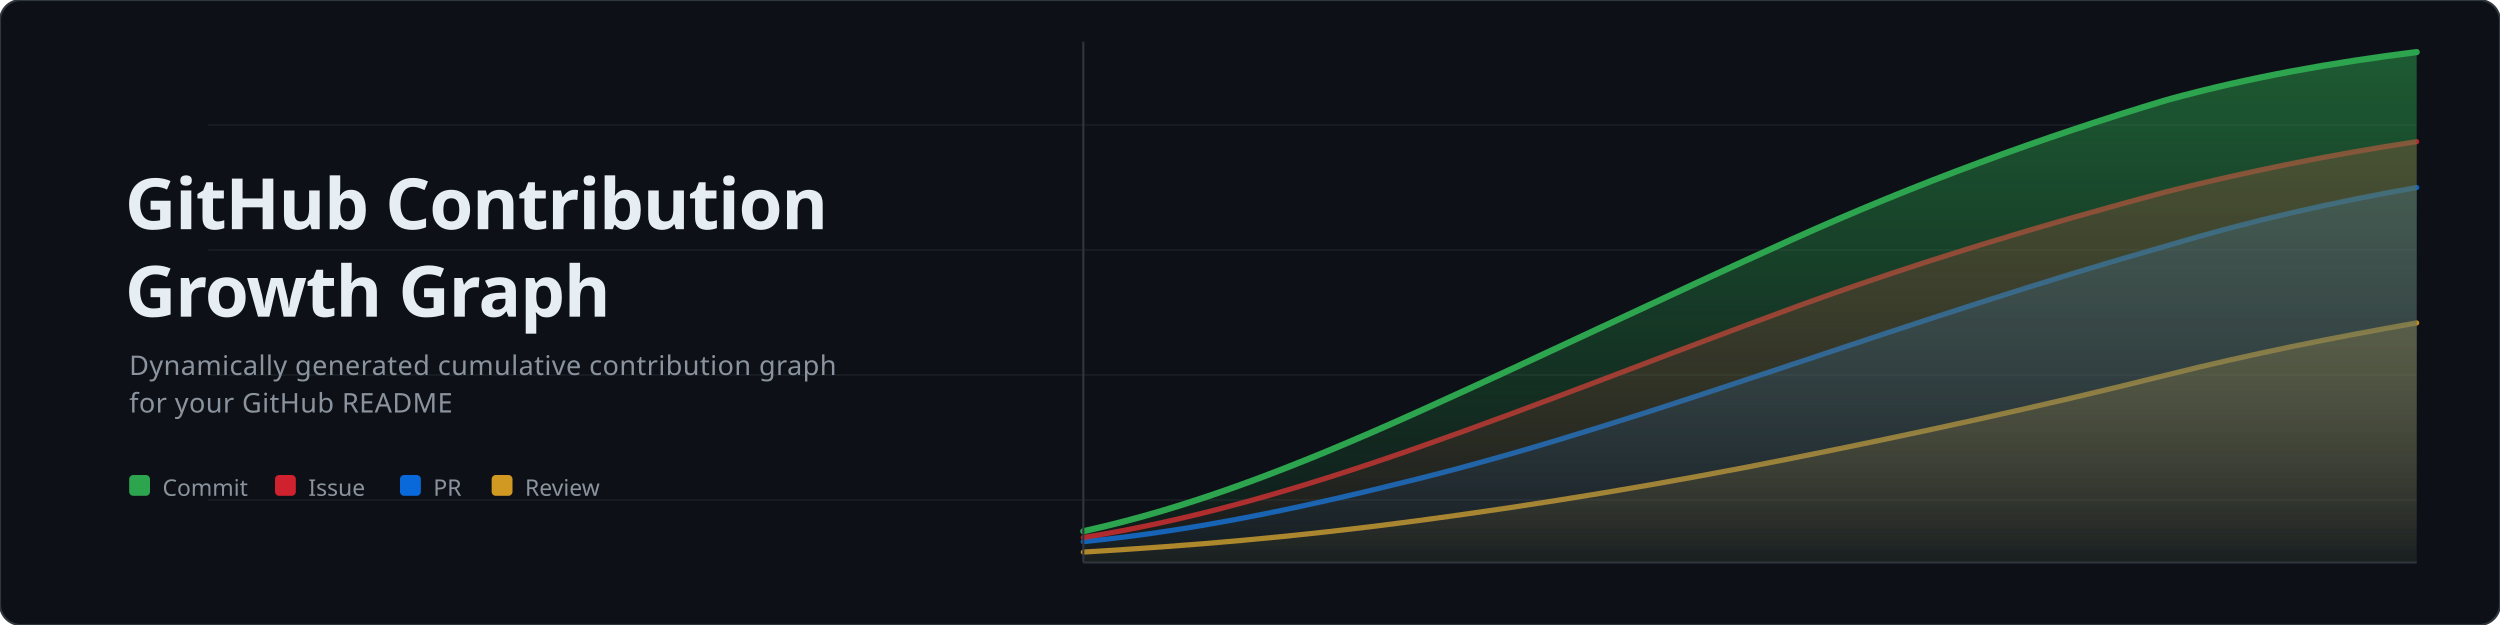
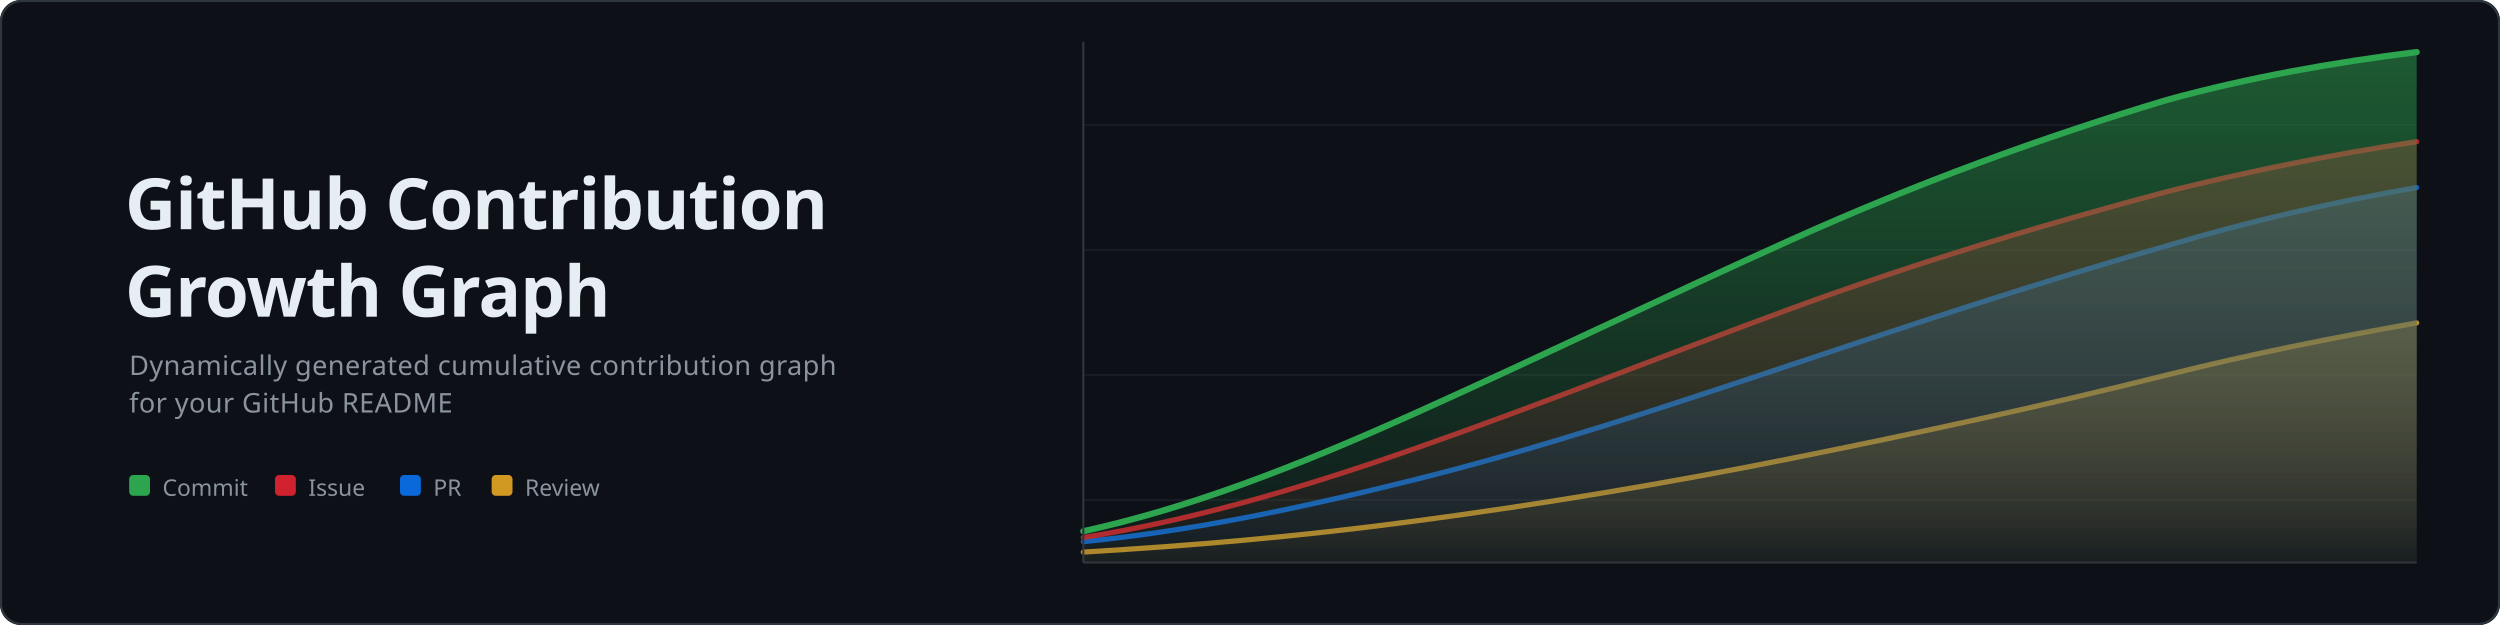
<svg xmlns="http://www.w3.org/2000/svg" viewBox="0 0 1200 300" width="1200" height="300">
  <defs>
    <linearGradient id="commitArea" x1="0" y1="0" x2="0" y2="1">
      <stop offset="0%" stop-color="#2da44e" stop-opacity="0.5" />
      <stop offset="100%" stop-color="#2da44e" stop-opacity="0.05" />
    </linearGradient>
    <linearGradient id="issueArea" x1="0" y1="0" x2="0" y2="1">
      <stop offset="0%" stop-color="#cf222e" stop-opacity="0.4" />
      <stop offset="100%" stop-color="#cf222e" stop-opacity="0.03" />
    </linearGradient>
    <linearGradient id="prArea" x1="0" y1="0" x2="0" y2="1">
      <stop offset="0%" stop-color="#0969da" stop-opacity="0.4" />
      <stop offset="100%" stop-color="#0969da" stop-opacity="0.03" />
    </linearGradient>
    <linearGradient id="reviewArea" x1="0" y1="0" x2="0" y2="1">
      <stop offset="0%" stop-color="#d29922" stop-opacity="0.4" />
      <stop offset="100%" stop-color="#d29922" stop-opacity="0.03" />
    </linearGradient>
  </defs>
  <rect width="1200" height="300" rx="10" fill="#0d1117" />
  <g stroke="#21262d" stroke-width="0.5">
-     <line x1="100" y1="60" x2="1160" y2="60" />
-     <line x1="100" y1="120" x2="1160" y2="120" />
-     <line x1="100" y1="180" x2="1160" y2="180" />
-     <line x1="100" y1="240" x2="1160" y2="240" />
+     <line x1="520" y1="60" x2="1160" y2="60" />
+     <line x1="520" y1="120" x2="1160" y2="120" />
+     <line x1="520" y1="180" x2="1160" y2="180" />
+     <line x1="520" y1="240" x2="1160" y2="240" />
  </g>
  <path d="M 520 265 C 570 262, 620 258, 680 250 C 740 242, 800 232, 860 220 C 920 208, 980 195, 1040 180 C 1080 170, 1120 162, 1160 155" fill="none" stroke="#d29922" stroke-width="2.5" stroke-linecap="round" opacity="0.9" />
  <path d="M 520 265 C 570 262, 620 258, 680 250 C 740 242, 800 232, 860 220 C 920 208, 980 195, 1040 180 C 1080 170, 1120 162, 1160 155 L 1160 270 L 520 270 Z" fill="url(#reviewArea)" />
  <path d="M 520 260 C 570 255, 620 245, 680 230 C 740 215, 800 195, 860 175 C 920 155, 980 135, 1040 118 C 1080 106, 1120 97, 1160 90" fill="none" stroke="#0969da" stroke-width="2.5" stroke-linecap="round" opacity="0.9" />
  <path d="M 520 260 C 570 255, 620 245, 680 230 C 740 215, 800 195, 860 175 C 920 155, 980 135, 1040 118 C 1080 106, 1120 97, 1160 90 L 1160 270 L 520 270 Z" fill="url(#prArea)" />
  <path d="M 520 258 C 570 250, 620 236, 680 215 C 740 194, 800 170, 860 148 C 920 126, 980 108, 1040 92 C 1080 82, 1120 74, 1160 68" fill="none" stroke="#cf222e" stroke-width="2.5" stroke-linecap="round" opacity="0.9" />
  <path d="M 520 258 C 570 250, 620 236, 680 215 C 740 194, 800 170, 860 148 C 920 126, 980 108, 1040 92 C 1080 82, 1120 74, 1160 68 L 1160 270 L 520 270 Z" fill="url(#issueArea)" />
  <path d="M 520 255 C 570 244, 620 225, 680 198 C 740 171, 800 142, 860 115 C 920 88, 980 66, 1040 48 C 1080 37, 1120 30, 1160 25" fill="none" stroke="#2da44e" stroke-width="3" stroke-linecap="round" />
  <path d="M 520 255 C 570 244, 620 225, 680 198 C 740 171, 800 142, 860 115 C 920 88, 980 66, 1040 48 C 1080 37, 1120 30, 1160 25 L 1160 270 L 520 270 Z" fill="url(#commitArea)" />
  <line x1="520" y1="20" x2="520" y2="270" stroke="#30363d" stroke-width="1" />
  <line x1="520" y1="270" x2="1160" y2="270" stroke="#30363d" stroke-width="1" />
  <text x="60" y="110" font-family="'Segoe UI', system-ui, -apple-system, sans-serif" font-size="34" font-weight="700" fill="#e6edf3" letter-spacing="-0.5">
    GitHub Contribution
  </text>
  <text x="60" y="152" font-family="'Segoe UI', system-ui, -apple-system, sans-serif" font-size="34" font-weight="700" fill="#e6edf3" letter-spacing="-0.5">
    Growth Graph
  </text>
  <text x="62" y="180" font-family="'Segoe UI', system-ui, -apple-system, sans-serif" font-size="13" fill="#8b949e" letter-spacing="0.2">
    Dynamically generated cumulative contribution graph
  </text>
  <text x="62" y="198" font-family="'Segoe UI', system-ui, -apple-system, sans-serif" font-size="13" fill="#8b949e" letter-spacing="0.2">
    for your GitHub README
  </text>
  <g font-family="'Segoe UI', system-ui, -apple-system, sans-serif" font-size="11" fill="#8b949e">
    <rect x="62" y="228" width="10" height="10" rx="2" fill="#2da44e" />
    <text x="78" y="238">Commit</text>
    <rect x="132" y="228" width="10" height="10" rx="2" fill="#cf222e" />
    <text x="148" y="238">Issue</text>
    <rect x="192" y="228" width="10" height="10" rx="2" fill="#0969da" />
    <text x="208" y="238">PR</text>
    <rect x="236" y="228" width="10" height="10" rx="2" fill="#d29922" />
    <text x="252" y="238">Review</text>
  </g>
-   <rect width="1200" height="300" rx="10" fill="none" stroke="#30363d" stroke-width="1" />
+   <rect x="0.5" y="0.5" width="1199" height="299" rx="10" fill="none" stroke="#30363d" stroke-width="1" />
</svg>
